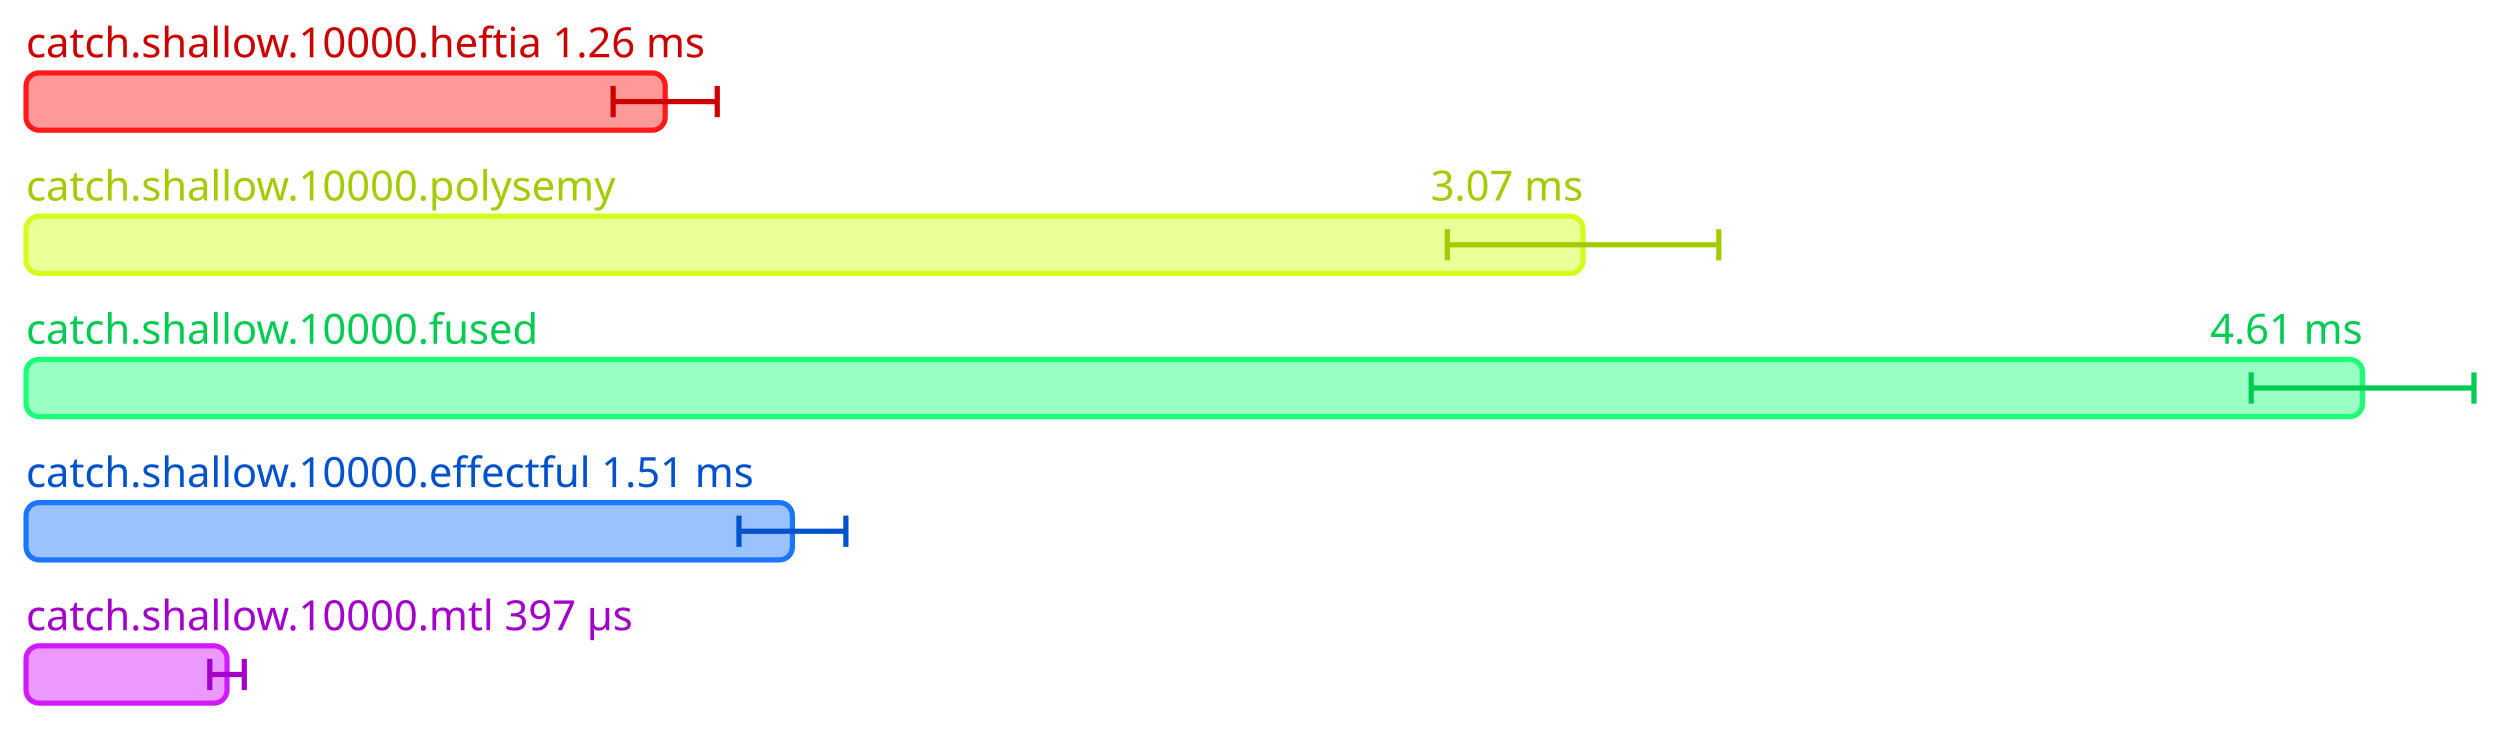
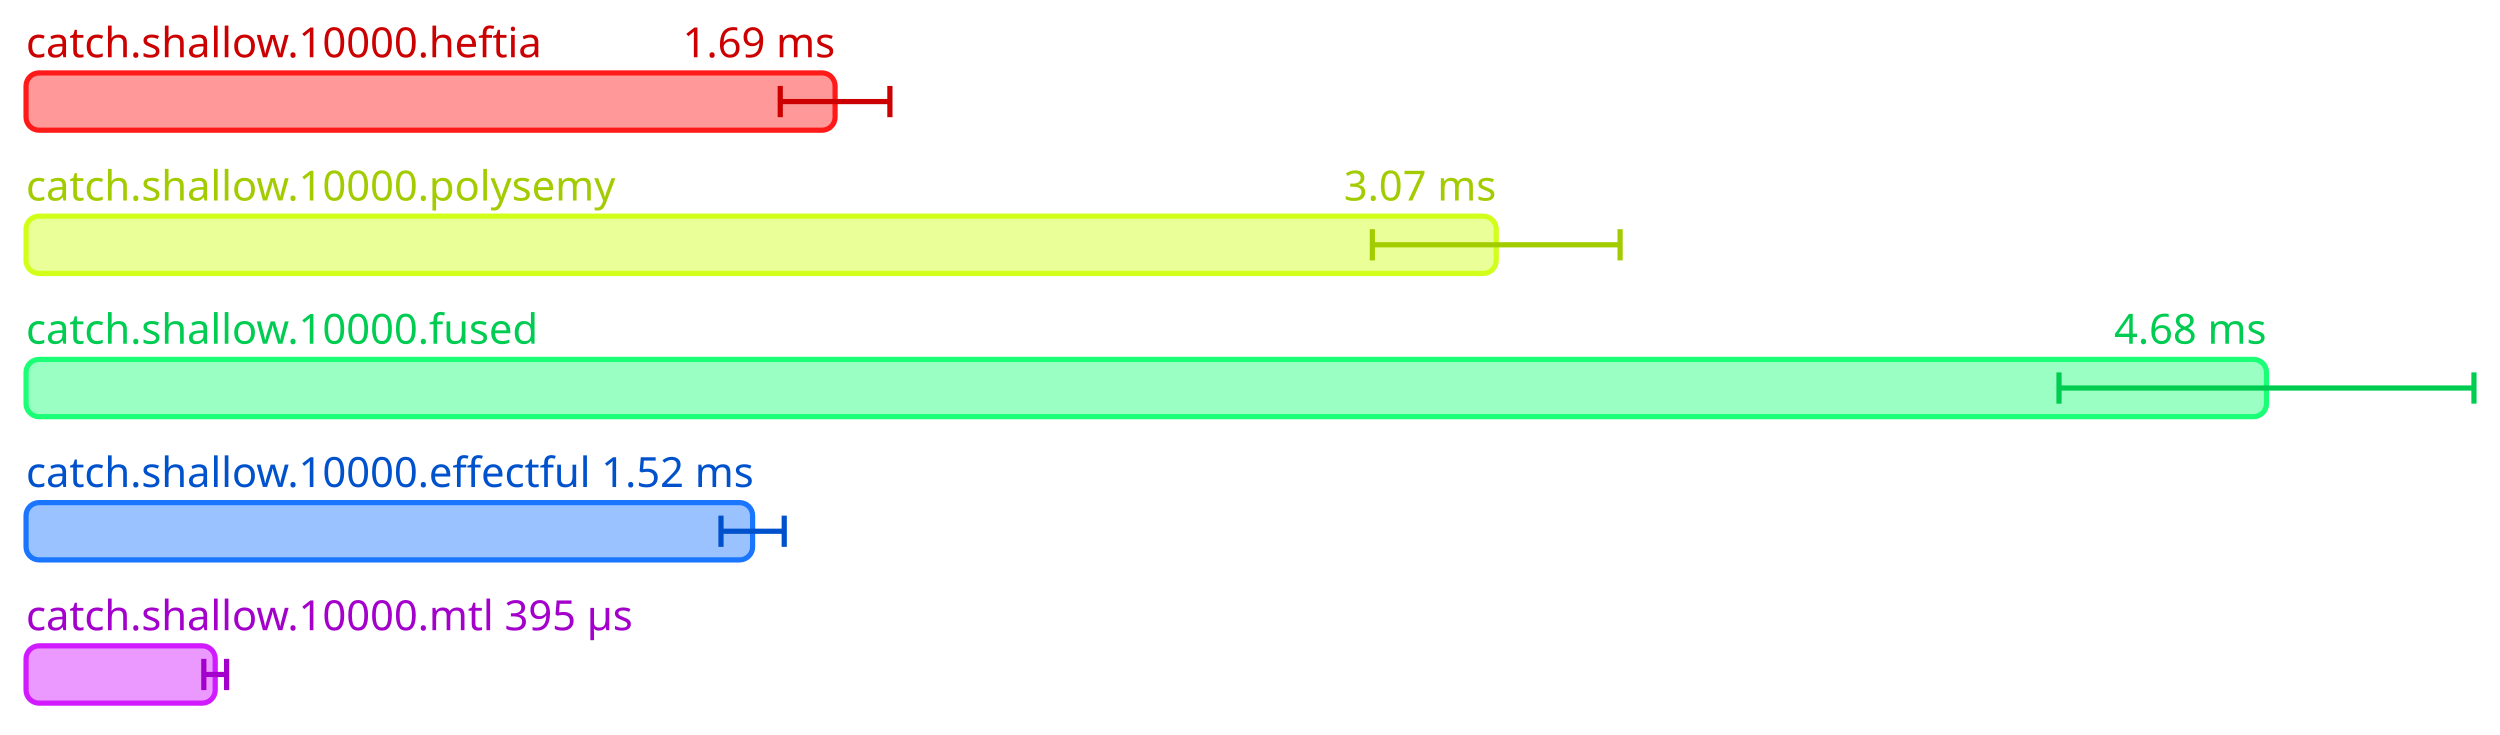
<svg xmlns="http://www.w3.org/2000/svg" height="282" width="960.0" font-size="16" font-family="sans-serif" stroke-width="2">
  <g transform="translate(10.0 0)">
-     <text fill="hsl(0, 100%, 40%)" y="22">catch.shallow.10000.heftia 1.26 ms</text>
+     <g fill="hsl(0, 100%, 40%)">
+       <text y="22">catch.shallow.10000.heftia</text>
+       <text y="22" x="310.67" text-anchor="end">1.69 ms</text>
+     </g>
    <g>
-       <rect y="28" rx="5" height="22" width="245.434" fill="hsl(0, 100%, 80%)" stroke="hsl(0, 100%, 55%)" />
+       <rect y="28" rx="5" height="22" width="310.67" fill="hsl(0, 100%, 80%)" stroke="hsl(0, 100%, 55%)" />
      <g stroke="hsl(0, 100%, 40%)">
-         <line x1="225.443" x2="265.426" y1="39" y2="39" />
-         <line x1="225.443" x2="225.443" y1="33" y2="45" />
-         <line x1="265.426" x2="265.426" y1="33" y2="45" />
+         <line x1="289.62" x2="331.72" y1="39" y2="39" />
+         <line x1="289.62" x2="289.62" y1="33" y2="45" />
+         <line x1="331.72" x2="331.72" y1="33" y2="45" />
      </g>
    </g>
    <g fill="hsl(72, 100%, 40%)">
      <text y="77">catch.shallow.10000.polysemy</text>
-       <text y="77" x="597.899" text-anchor="end">3.07 ms</text>
+       <text y="77" x="564.552" text-anchor="end">3.07 ms</text>
    </g>
    <g>
-       <rect y="83" rx="5" height="22" width="597.899" fill="hsl(72, 100%, 80%)" stroke="hsl(72, 100%, 55%)" />
+       <rect y="83" rx="5" height="22" width="564.552" fill="hsl(72, 100%, 80%)" stroke="hsl(72, 100%, 55%)" />
      <g stroke="hsl(72, 100%, 40%)">
-         <line x1="545.779" x2="650.019" y1="94" y2="94" />
-         <line x1="545.779" x2="545.779" y1="88" y2="100" />
-         <line x1="650.019" x2="650.019" y1="88" y2="100" />
+         <line x1="516.986" x2="612.117" y1="94" y2="94" />
+         <line x1="516.986" x2="516.986" y1="88" y2="100" />
+         <line x1="612.117" x2="612.117" y1="88" y2="100" />
      </g>
    </g>
    <g fill="hsl(144, 100%, 40%)">
      <text y="132">catch.shallow.10000.fused</text>
-       <text y="132" x="897.234" text-anchor="end">4.61 ms</text>
+       <text y="132" x="860.33" text-anchor="end">4.68 ms</text>
    </g>
    <g>
-       <rect y="138" rx="5" height="22" width="897.234" fill="hsl(144, 100%, 80%)" stroke="hsl(144, 100%, 55%)" />
+       <rect y="138" rx="5" height="22" width="860.33" fill="hsl(144, 100%, 80%)" stroke="hsl(144, 100%, 55%)" />
      <g stroke="hsl(144, 100%, 40%)">
-         <line x1="854.469" x2="940.0" y1="149" y2="149" />
-         <line x1="854.469" x2="854.469" y1="143" y2="155" />
+         <line x1="780.661" x2="940.0" y1="149" y2="149" />
+         <line x1="780.661" x2="780.661" y1="143" y2="155" />
        <line x1="940.0" x2="940.0" y1="143" y2="155" />
      </g>
    </g>
-     <text fill="hsl(216, 100%, 40%)" y="187">catch.shallow.10000.effectful 1.51 ms</text>
+     <text fill="hsl(216, 100%, 40%)" y="187">catch.shallow.10000.effectful 1.52 ms</text>
    <g>
-       <rect y="193" rx="5" height="22" width="294.292" fill="hsl(216, 100%, 80%)" stroke="hsl(216, 100%, 55%)" />
+       <rect y="193" rx="5" height="22" width="279.001" fill="hsl(216, 100%, 80%)" stroke="hsl(216, 100%, 55%)" />
      <g stroke="hsl(216, 100%, 40%)">
-         <line x1="273.76" x2="314.824" y1="204" y2="204" />
-         <line x1="273.76" x2="273.76" y1="198" y2="210" />
-         <line x1="314.824" x2="314.824" y1="198" y2="210" />
+         <line x1="266.858" x2="291.144" y1="204" y2="204" />
+         <line x1="266.858" x2="266.858" y1="198" y2="210" />
+         <line x1="291.144" x2="291.144" y1="198" y2="210" />
      </g>
    </g>
-     <text fill="hsl(288, 100%, 40%)" y="242">catch.shallow.10000.mtl 397  μs</text>
+     <text fill="hsl(288, 100%, 40%)" y="242">catch.shallow.10000.mtl 395  μs</text>
    <g>
-       <rect y="248" rx="5" height="22" width="77.182" fill="hsl(288, 100%, 80%)" stroke="hsl(288, 100%, 55%)" />
+       <rect y="248" rx="5" height="22" width="72.64" fill="hsl(288, 100%, 80%)" stroke="hsl(288, 100%, 55%)" />
      <g stroke="hsl(288, 100%, 40%)">
-         <line x1="70.56" x2="83.804" y1="259" y2="259" />
-         <line x1="70.56" x2="70.56" y1="253" y2="265" />
-         <line x1="83.804" x2="83.804" y1="253" y2="265" />
+         <line x1="68.269" x2="77.011" y1="259" y2="259" />
+         <line x1="68.269" x2="68.269" y1="253" y2="265" />
+         <line x1="77.011" x2="77.011" y1="253" y2="265" />
      </g>
    </g>
  </g>
</svg>
